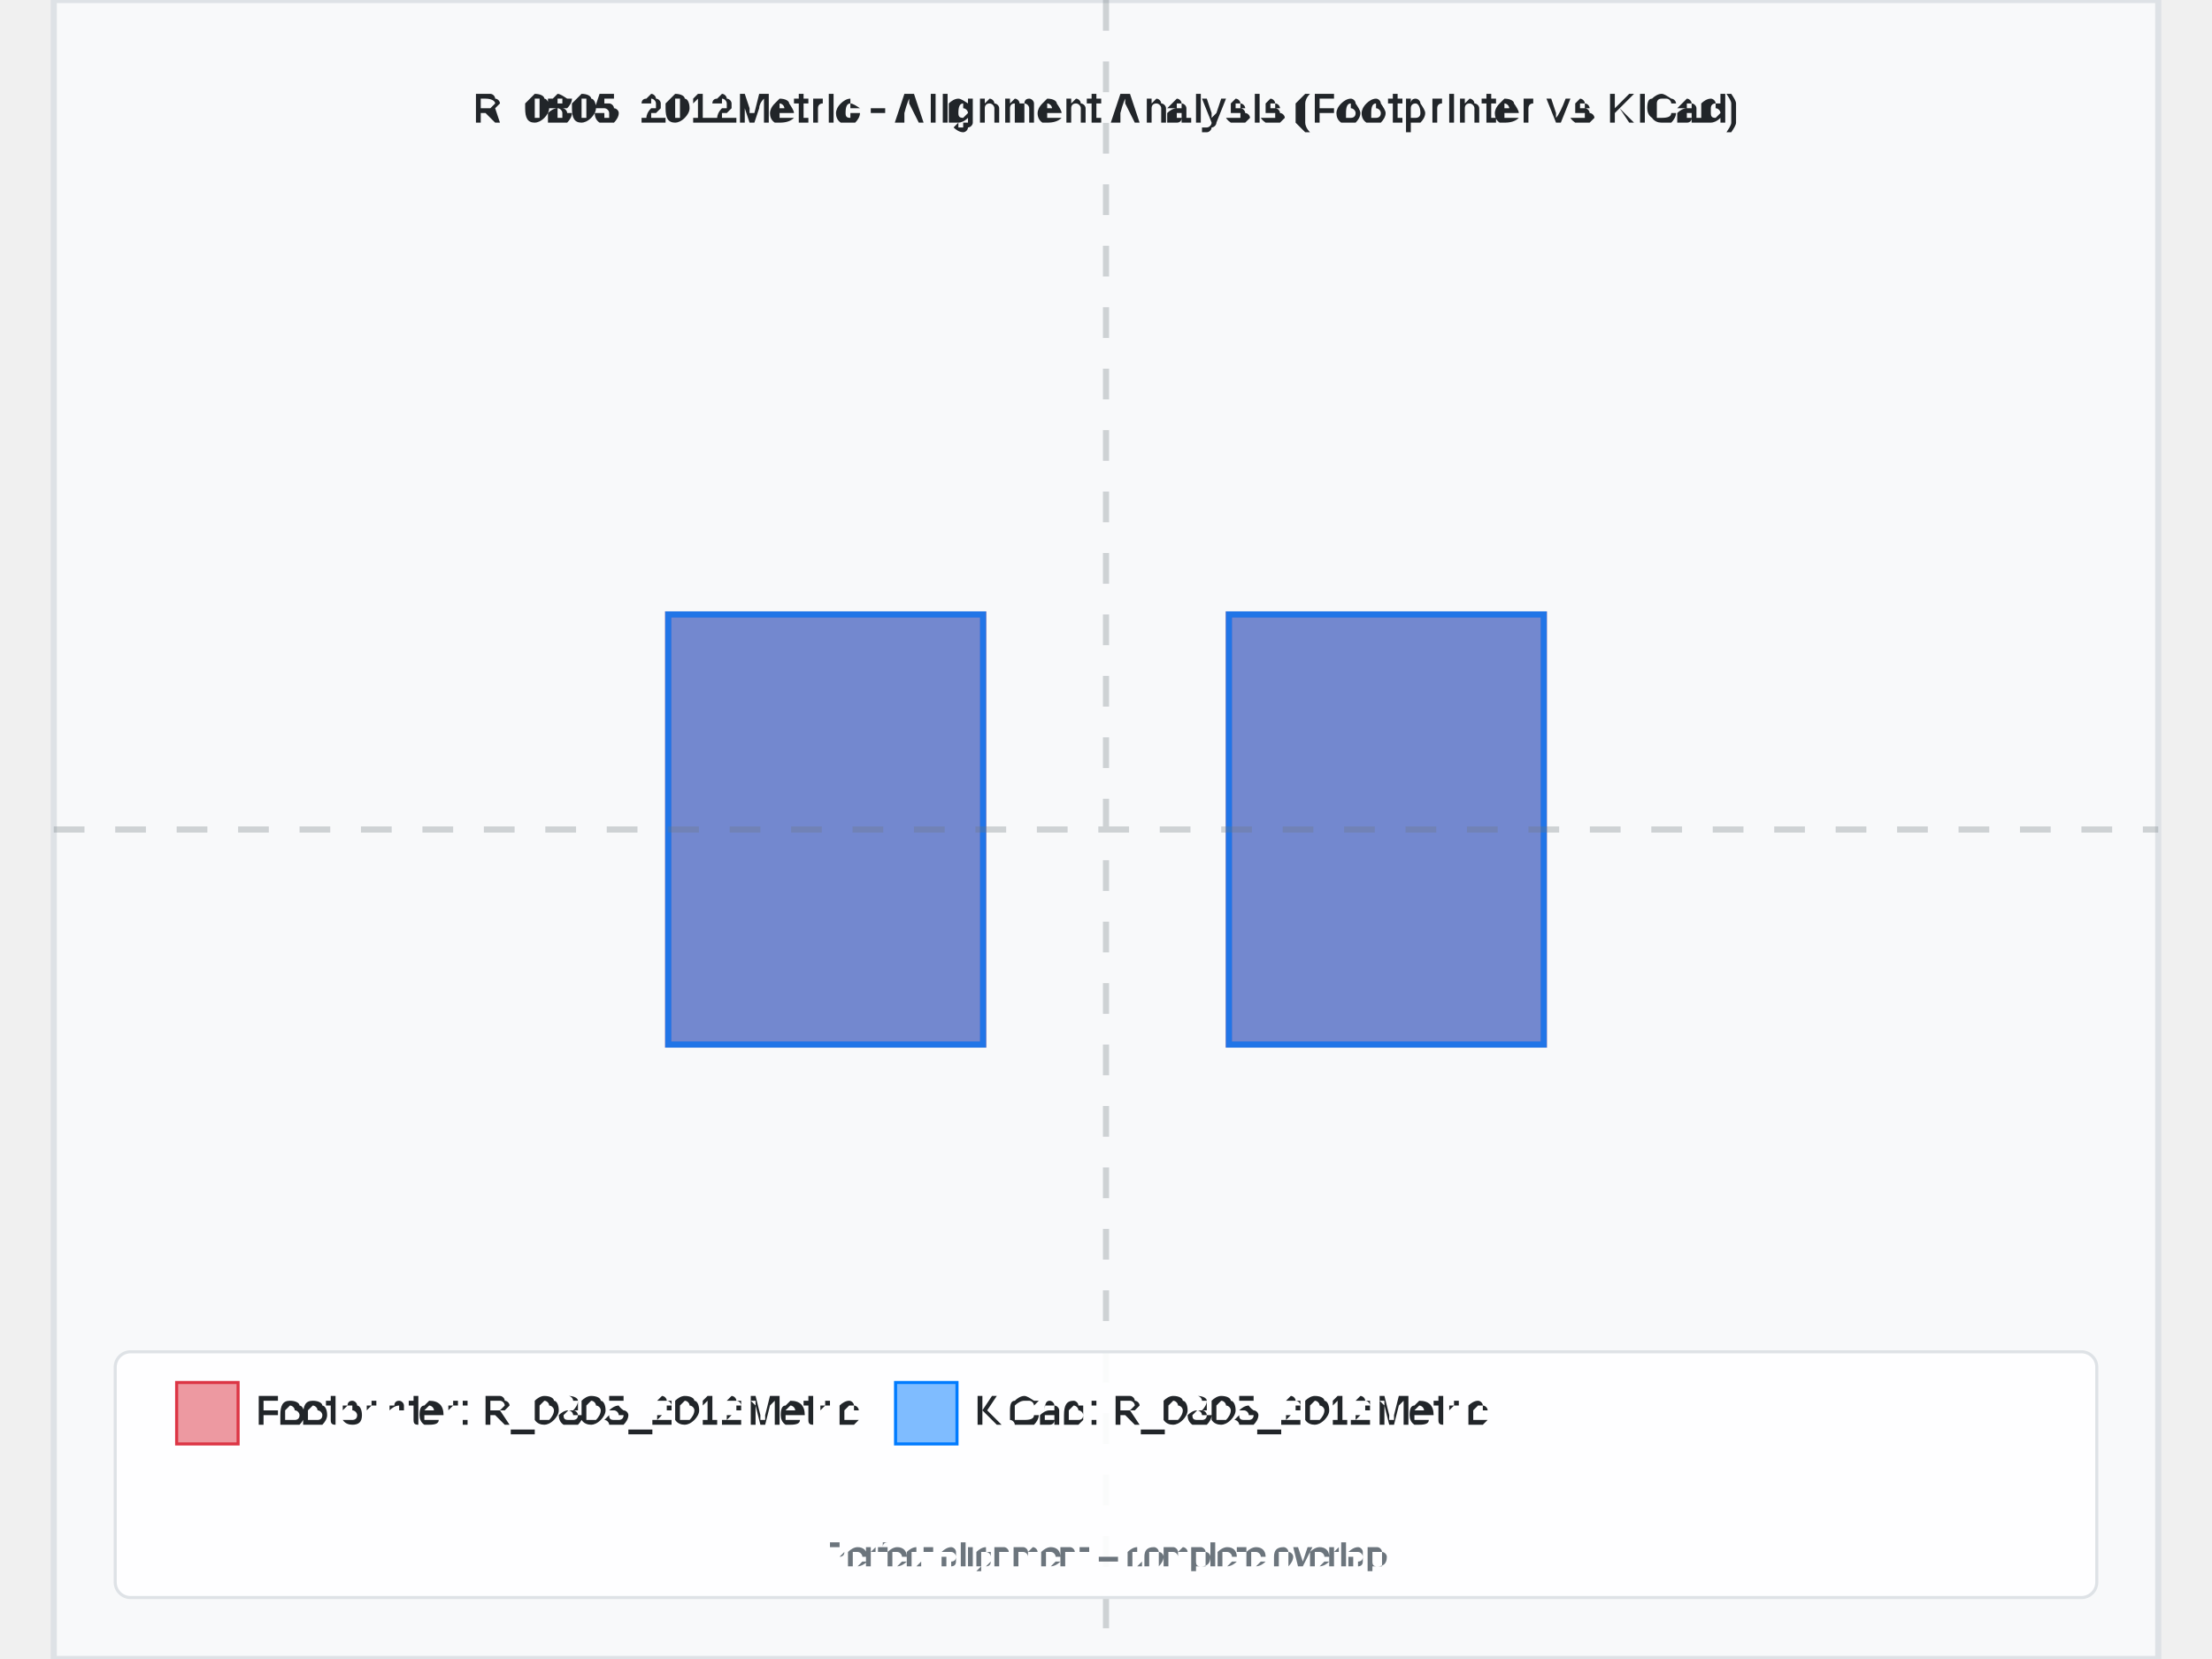
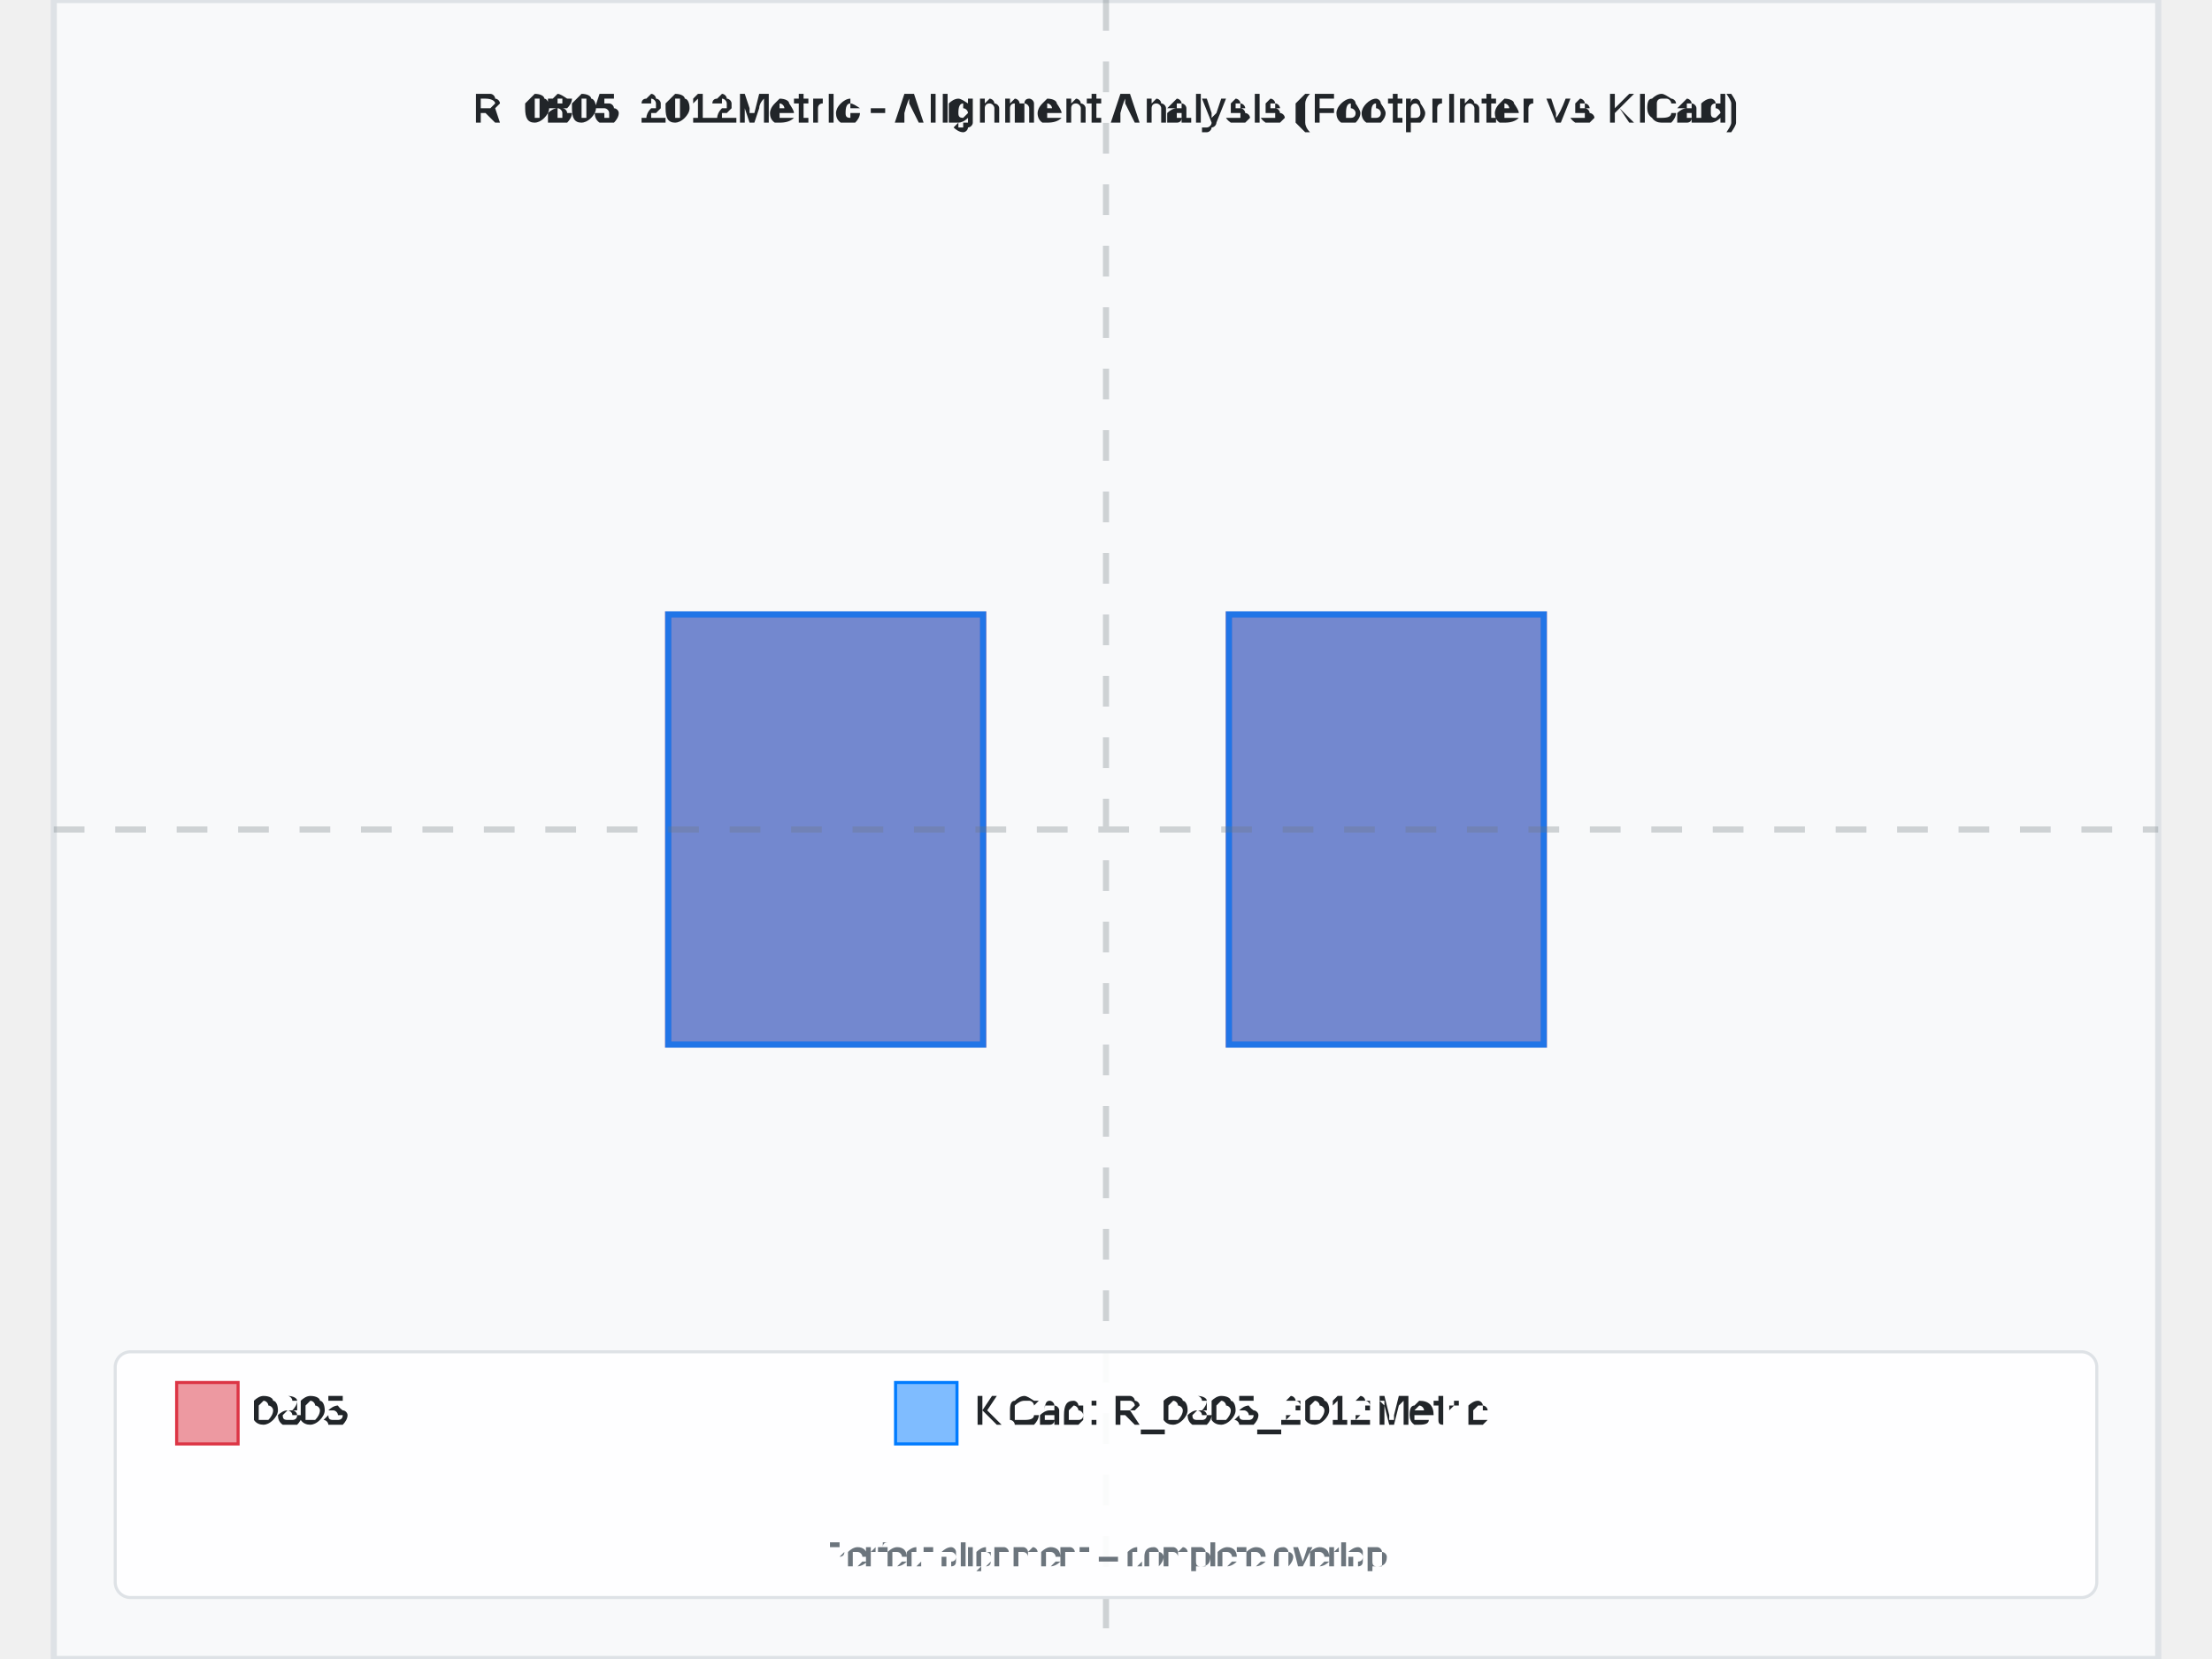
<svg xmlns="http://www.w3.org/2000/svg" width="800" height="600" viewBox="-3.425 -2.7 6.85 5.4">
  <rect x="-3.425" y="-2.7" width="6.85" height="5.4" fill="#f8f9fa" stroke="#dee2e6" stroke-width="0.02" />
  <text x="0" y="-2.3" text-anchor="middle" font-family="Arial, sans-serif" font-size="0.137" font-weight="bold" fill="#212529">R_0805_2012Metric - Alignment Analysis (Footprinter vs KiCad)</text>
  <g id="footprint-a" opacity="0.85">
    <path d="M -1.425 -0.7 L -0.4 -0.7 L -0.4 0.7 L -1.425 0.7 Z" fill="#dc3545" stroke="#dc3545" stroke-width="0.02" fill-opacity="0.6" />
    <path d="M 0.4 -0.7 L 1.425 -0.7 L 1.425 0.7 L 0.4 0.7 Z" fill="#dc3545" stroke="#dc3545" stroke-width="0.02" fill-opacity="0.6" />
  </g>
  <g id="footprint-b" opacity="0.85">
    <path d="M -1.425 -0.7 L -0.4 -0.7 L -0.4 0.7 L -1.425 0.7 Z" fill="#007bff" stroke="#007bff" stroke-width="0.02" fill-opacity="0.6" />
    <path d="M 0.4 -0.7 L 1.425 -0.7 L 1.425 0.7 L 0.4 0.7 Z" fill="#007bff" stroke="#007bff" stroke-width="0.02" fill-opacity="0.6" />
  </g>
  <g id="alignment-guides" opacity="0.3">
    <line x1="0" y1="-2.7" x2="0" y2="2.7" stroke="#6c757d" stroke-width="0.02" stroke-dasharray="0.1,0.1" />
    <line x1="-3.425" y1="0" x2="3.425" y2="0" stroke="#6c757d" stroke-width="0.02" stroke-dasharray="0.1,0.1" />
  </g>
  <g font-family="Arial, sans-serif" font-size="0.137">
    <rect x="-3.225" y="1.7" width="6.45" height="0.8" fill="white" fill-opacity="0.9" stroke="#dee2e6" stroke-width="0.01" rx="0.05" />
    <rect x="-3.025" y="1.8" width="0.2" height="0.2" fill="#dc3545" fill-opacity="0.5" stroke="#dc3545" stroke-width="0.01" />
-     <text x="-2.775" y="1.9" fill="#212529" font-weight="500" dominant-baseline="middle">Footprinter: R_0805_2012Metric</text>
+     <text x="-2.775" y="1.9" fill="#212529" font-weight="500" dominant-baseline="middle">0805</text>
    <rect x="-0.685" y="1.8" width="0.2" height="0.2" fill="#007bff" fill-opacity="0.5" stroke="#007bff" stroke-width="0.01" />
    <text x="-0.435" y="1.9" fill="#212529" font-weight="500" dominant-baseline="middle">KiCad: R_0805_2012Metric</text>
    <text x="0" y="2.4" text-anchor="middle" fill="#6c757d" font-size="0.11">Perfect alignment = complete overlap</text>
  </g>
</svg>
